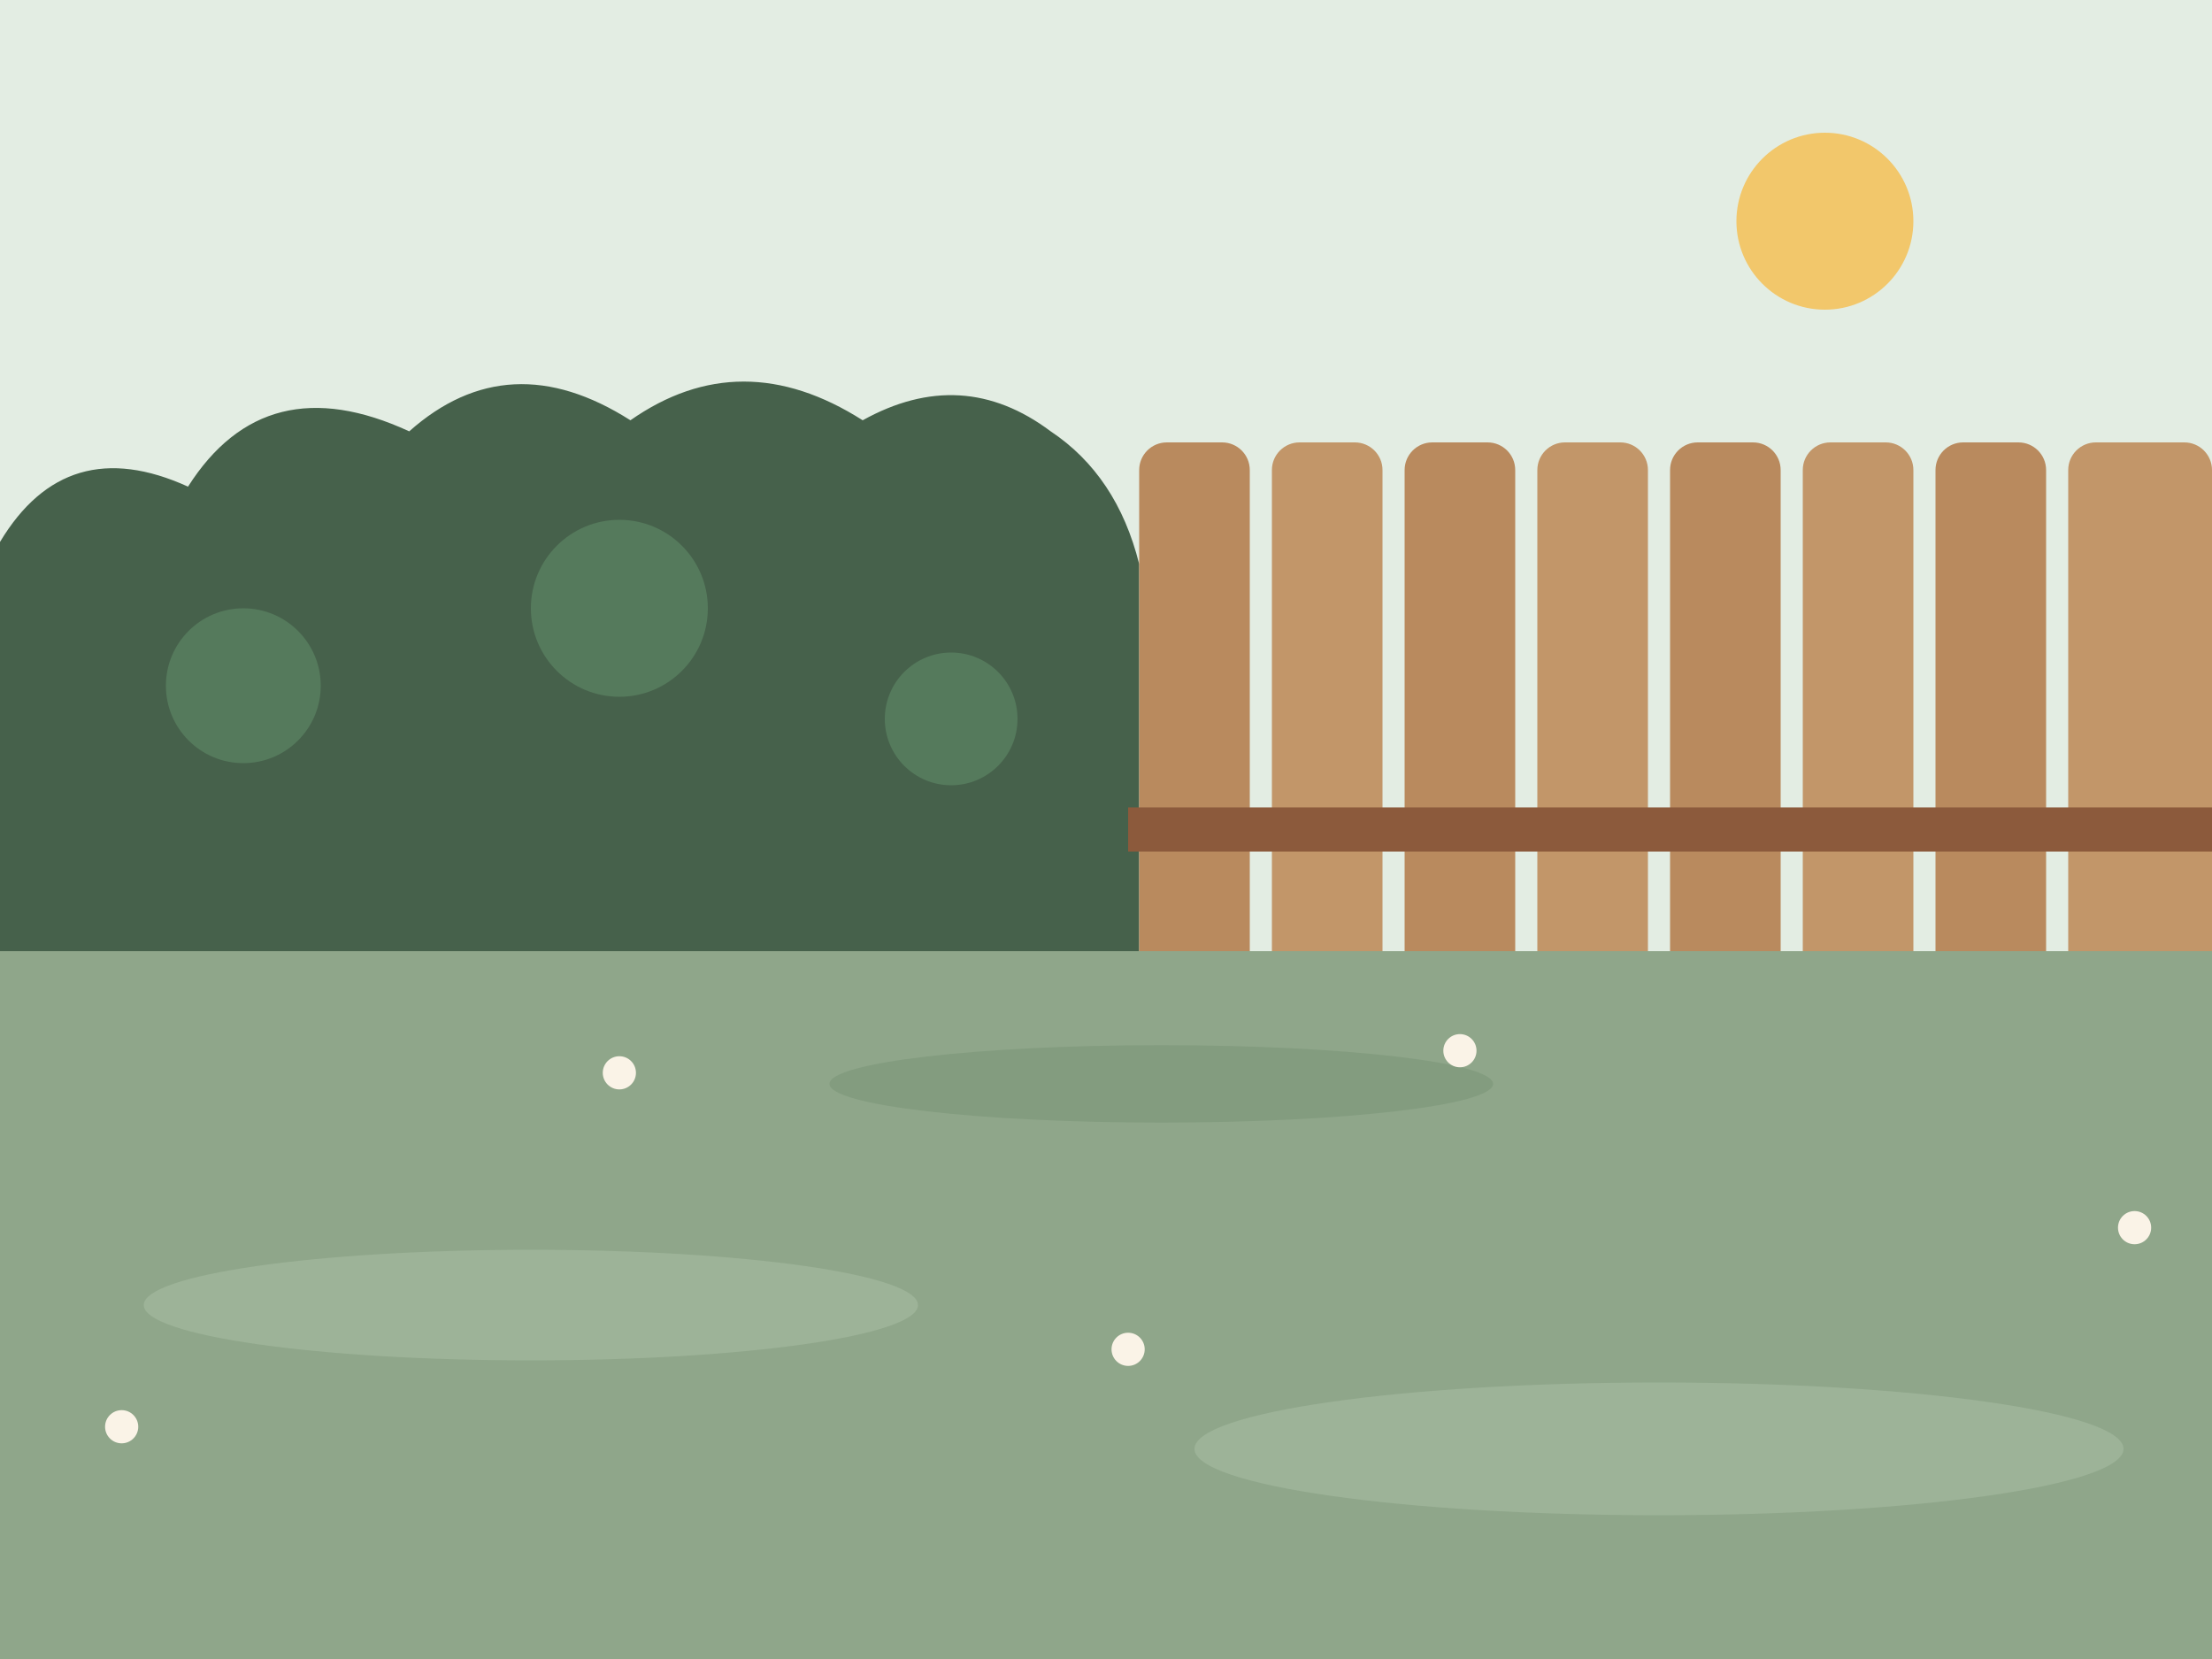
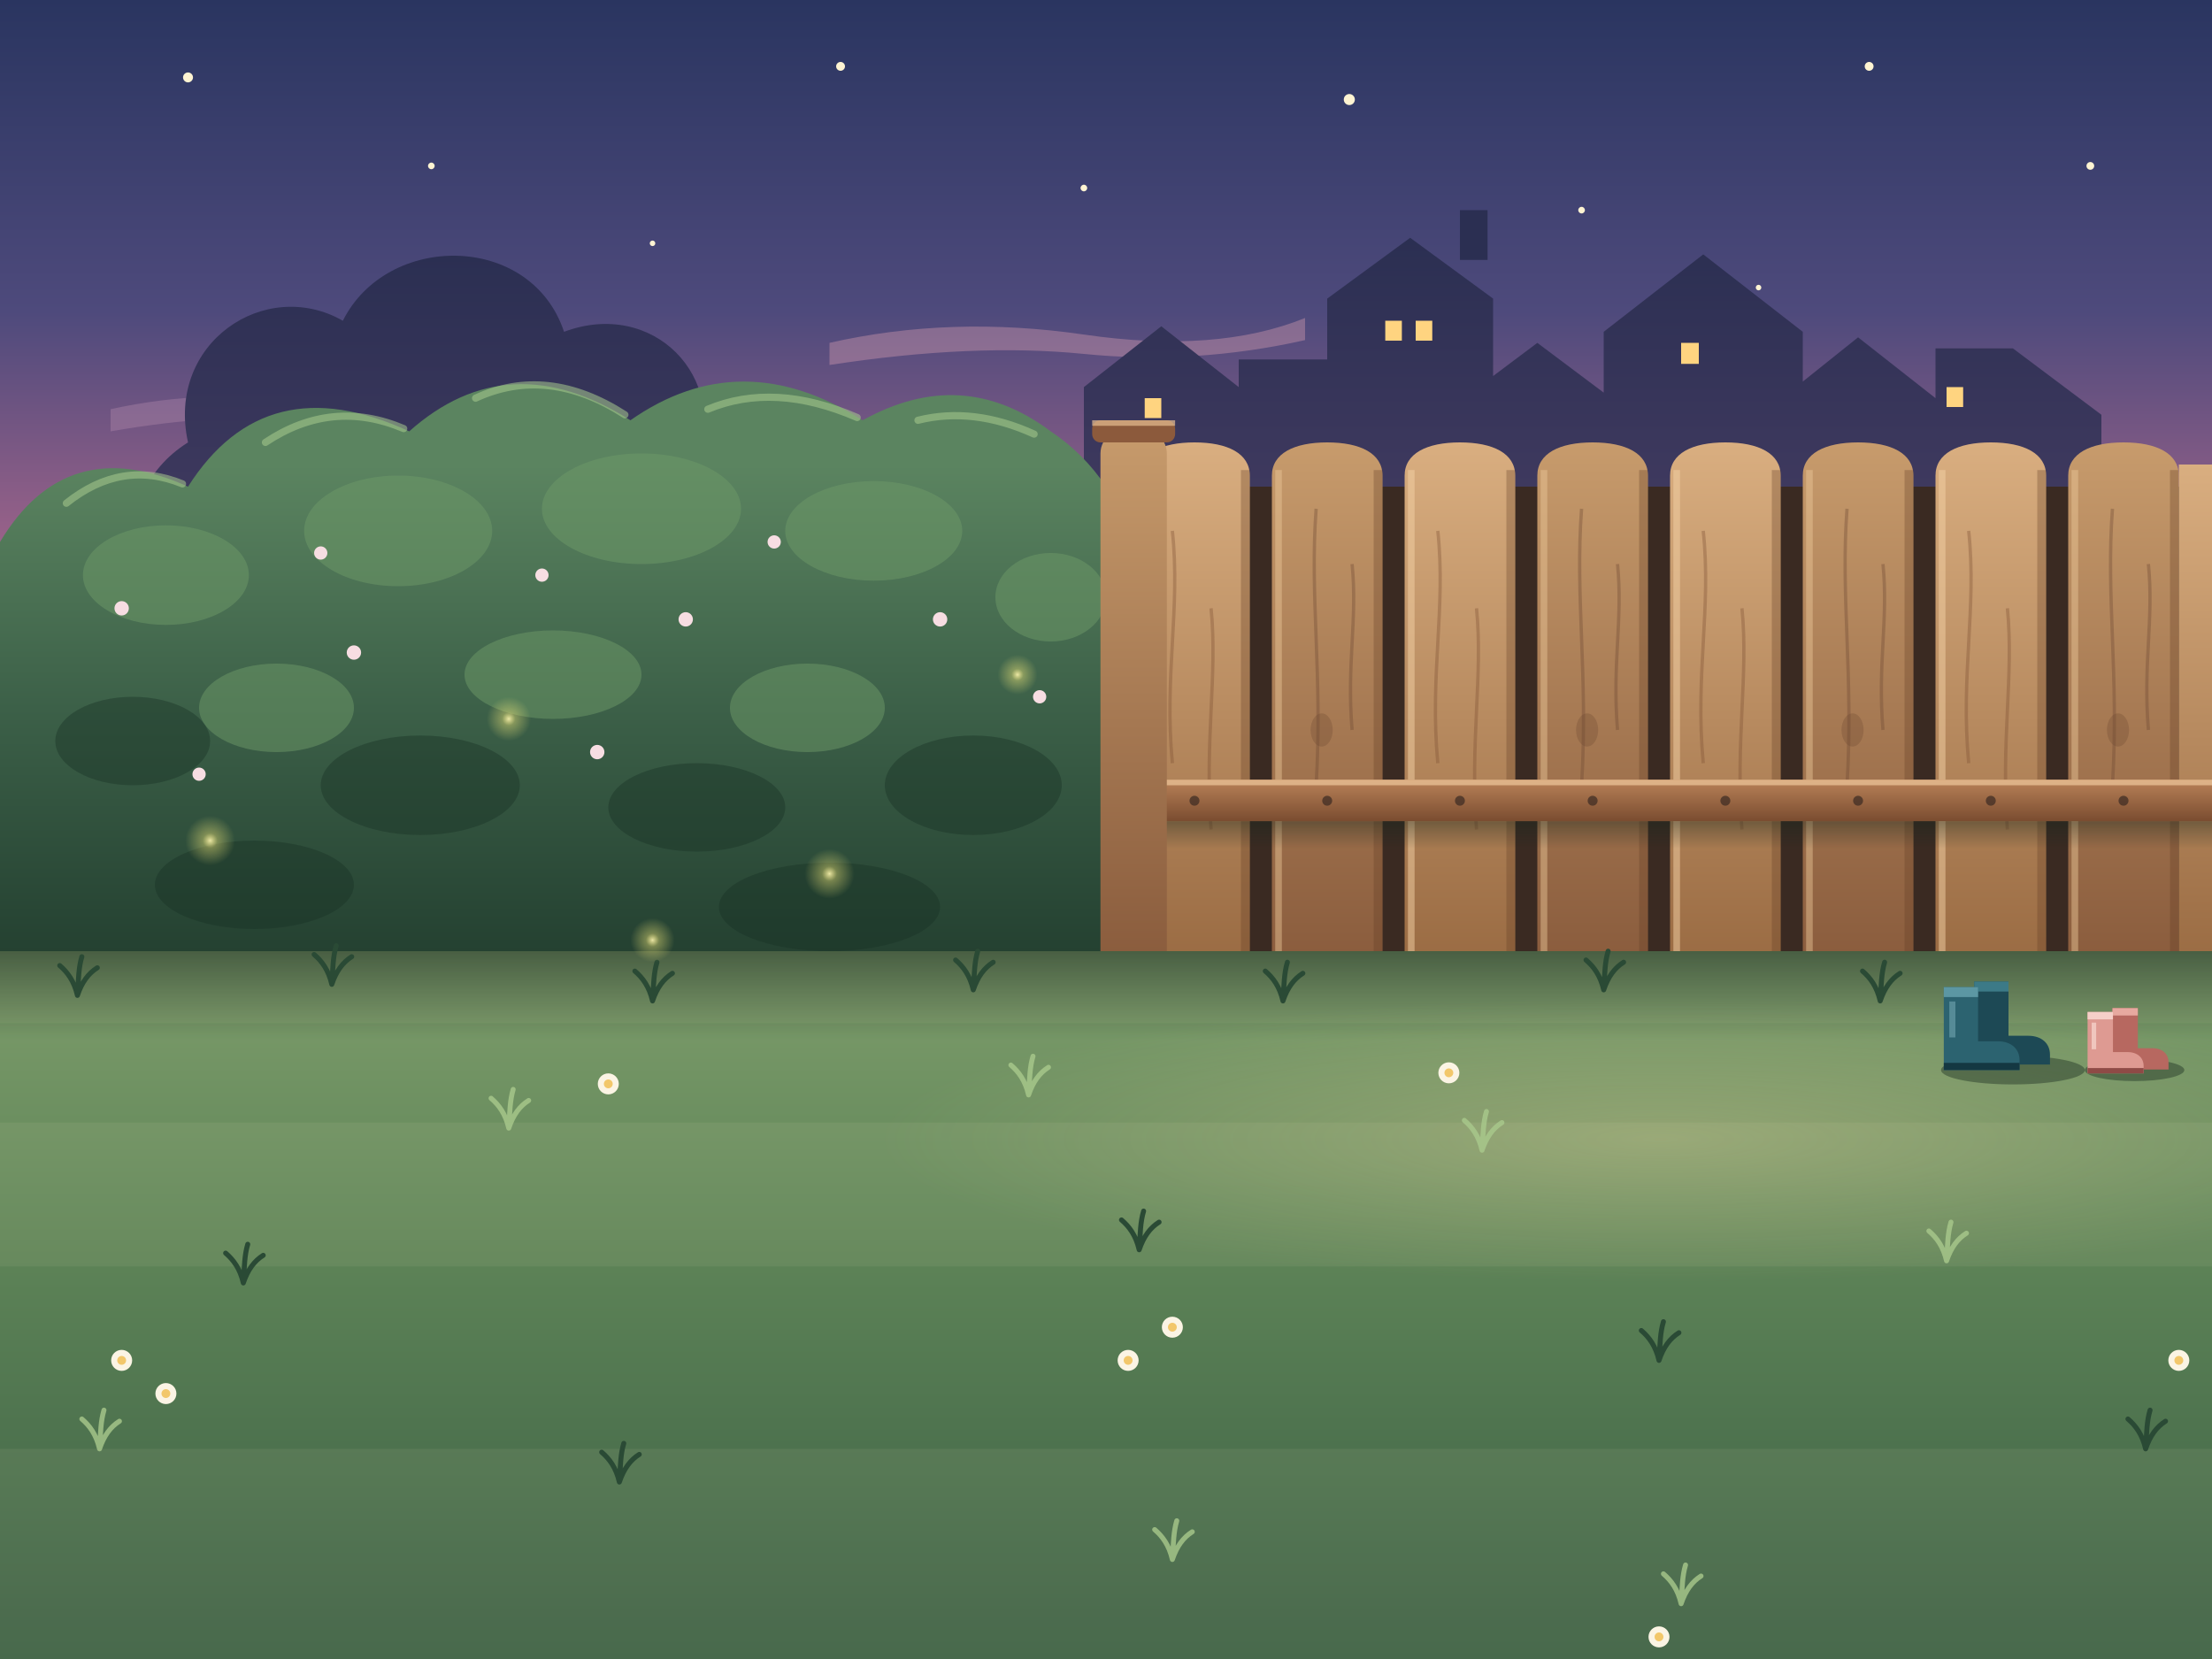
<svg xmlns="http://www.w3.org/2000/svg" viewBox="0 0 400 300">
-   <rect width="400" height="180" fill="#E3EDE3" />
-   <circle cx="330" cy="40" r="16" fill="#F2C76B" />
-   <path d="M0 180V98q12-20 34-10 14-22 40-10 18-16 40-2 20-14 42 0 18-10 34 2 12 8 16 24v78z" fill="#46614B" />
-   <circle cx="44" cy="124" r="14" fill="#557A5C" />
-   <circle cx="112" cy="110" r="16" fill="#557A5C" />
-   <circle cx="172" cy="130" r="12" fill="#557A5C" />
-   <rect x="206" y="80" width="20" height="100" rx="5" fill="#B98A5E" />
-   <rect x="230" y="80" width="20" height="100" rx="5" fill="#C29669" />
-   <rect x="254" y="80" width="20" height="100" rx="5" fill="#B98A5E" />
-   <rect x="278" y="80" width="20" height="100" rx="5" fill="#C29669" />
-   <rect x="302" y="80" width="20" height="100" rx="5" fill="#B98A5E" />
-   <rect x="326" y="80" width="20" height="100" rx="5" fill="#C29669" />
-   <rect x="350" y="80" width="20" height="100" rx="5" fill="#B98A5E" />
-   <rect x="374" y="80" width="26" height="100" rx="5" fill="#C29669" />
-   <rect x="204" y="146" width="196" height="8" fill="#8C5A3C" />
-   <rect y="172" width="400" height="128" fill="#8FA68A" />
-   <ellipse cx="96" cy="236" rx="70" ry="10" fill="#9DB398" />
-   <ellipse cx="300" cy="262" rx="84" ry="12" fill="#9DB398" />
-   <ellipse cx="210" cy="196" rx="60" ry="7" fill="#839C7F" />
-   <circle cx="22" cy="258" r="3" fill="#FAF3E7" />
-   <circle cx="204" cy="244" r="3" fill="#FAF3E7" />
-   <circle cx="386" cy="222" r="3" fill="#FAF3E7" />
-   <circle cx="112" cy="194" r="3" fill="#FAF3E7" />
-   <circle cx="264" cy="190" r="3" fill="#FAF3E7" />
+   <defs>
+     <linearGradient id="garden-sky" gradientUnits="userSpaceOnUse" x1="0" y1="0" x2="0" y2="176">
+       <stop offset="0" stop-color="#2A3560" />
+       <stop offset="0.32" stop-color="#4E4A7C" />
+       <stop offset="0.56" stop-color="#9A6289" />
+       <stop offset="0.76" stop-color="#DE8A72" />
+       <stop offset="0.94" stop-color="#F6BC7E" />
+     </linearGradient>
+     <radialGradient id="garden-glow">
+       <stop offset="0" stop-color="#FFE0A8" stop-opacity="0.6" />
+       <stop offset="1" stop-color="#FFE0A8" stop-opacity="0" />
+     </radialGradient>
+     <linearGradient id="garden-far" x1="0" y1="0" x2="0" y2="1">
+       <stop offset="0" stop-color="#2B2F52" />
+       <stop offset="1" stop-color="#4A3F66" />
+     </linearGradient>
+     <linearGradient id="garden-hedge" gradientUnits="userSpaceOnUse" x1="0" y1="84" x2="0" y2="182">
+       <stop offset="0" stop-color="#5B8460" />
+       <stop offset="0.45" stop-color="#3C6048" />
+       <stop offset="1" stop-color="#1F3A2C" />
+     </linearGradient>
+     <linearGradient id="garden-board-a" x1="0" y1="0" x2="0" y2="1">
+       <stop offset="0" stop-color="#D9AE80" />
+       <stop offset="1" stop-color="#96673F" />
+     </linearGradient>
+     <linearGradient id="garden-board-b" x1="0" y1="0" x2="0" y2="1">
+       <stop offset="0" stop-color="#C79B6C" />
+       <stop offset="1" stop-color="#86583A" />
+     </linearGradient>
+     <linearGradient id="garden-rail" x1="0" y1="0" x2="0" y2="1">
+       <stop offset="0" stop-color="#B98258" />
+       <stop offset="1" stop-color="#7A4C30" />
+     </linearGradient>
+     <linearGradient id="garden-lawn" gradientUnits="userSpaceOnUse" x1="0" y1="172" x2="0" y2="300">
+       <stop offset="0" stop-color="#7F9E6C" />
+       <stop offset="0.4" stop-color="#5F8558" />
+       <stop offset="1" stop-color="#3B5F44" />
+     </linearGradient>
+     <linearGradient id="garden-drop" x1="0" y1="0" x2="0" y2="1">
+       <stop offset="0" stop-color="#14261C" stop-opacity="0.55" />
+       <stop offset="1" stop-color="#14261C" stop-opacity="0" />
+     </linearGradient>
+     <radialGradient id="garden-firefly">
+       <stop offset="0" stop-color="#FFF7B0" stop-opacity="0.9" />
+       <stop offset="0.3" stop-color="#F4E97A" stop-opacity="0.4" />
+       <stop offset="1" stop-color="#F4E97A" stop-opacity="0" />
+     </radialGradient>
+     <g id="garden-plank-a">
+       <path d="M0 100V6c0-4 4-6 10-6s10 2 10 6v94z" fill="url(#garden-board-a)" />
+       <rect x="0.600" y="5" width="1.200" height="95" fill="#F3D2A6" opacity="0.5" />
+       <rect x="18.400" y="5" width="1.600" height="95" fill="#5E3A22" opacity="0.3" />
+       <path d="M6 16c1.500 14-1.500 26 0 42M13 30c1.200 12-1.200 24 0 40" fill="none" stroke="#7A4C30" stroke-width="0.600" opacity="0.35" />
+     </g>
+     <g id="garden-plank-b">
+       <path d="M0 100V6c0-4 4-6 10-6s10 2 10 6v94z" fill="url(#garden-board-b)" />
+       <rect x="0.600" y="5" width="1.200" height="95" fill="#EBC79A" opacity="0.45" />
+       <rect x="18.400" y="5" width="1.600" height="95" fill="#5E3A22" opacity="0.3" />
+       <path d="M8 12c-1.200 16 1.200 30 0 50M14.500 22c1 10-1 18 0 30" fill="none" stroke="#6B4630" stroke-width="0.600" opacity="0.35" />
+       <ellipse cx="9" cy="52" rx="2" ry="3" fill="#6B4630" opacity="0.3" />
+     </g>
+     <g id="garden-boot">
+       <path d="M0 0h6.200v9.800h3.600c2.400 0 3.900 1.400 3.900 3.400V15H0z" />
+     </g>
+     <g id="garden-tuft">
+       <path d="M0 0c-.600-2.600-1.800-4.200-3.200-5.400M0 0c.200-3 .200-5 .800-7M0 0c.800-2.400 2-4 3.600-5" fill="none" stroke-width="0.900" stroke-linecap="round" />
+     </g>
+     <g id="garden-daisy">
+       <circle r="1.900" fill="#FBF4E4" />
+       <circle r="0.800" fill="#F2C76B" />
+     </g>
+   </defs>
+   <rect width="400" height="180" fill="url(#garden-sky)" />
+   <ellipse cx="300" cy="150" rx="210" ry="74" fill="url(#garden-glow)" />
+   <g fill="#FFF4D2">
+     <circle class="fx-twinkle" cx="34" cy="14" r="0.900" />
+     <circle cx="78" cy="30" r="0.600" />
+     <circle class="fx-twinkle" style="animation-delay:-1.400s" cx="152" cy="12" r="0.800" />
+     <circle cx="196" cy="34" r="0.600" />
+     <circle class="fx-twinkle" style="animation-delay:-2.600s" cx="244" cy="18" r="1" />
+     <circle cx="286" cy="38" r="0.600" />
+     <circle class="fx-twinkle" style="animation-delay:-0.700s" cx="338" cy="12" r="0.800" />
+     <circle cx="378" cy="30" r="0.700" />
+     <circle cx="118" cy="44" r="0.500" />
+     <circle cx="318" cy="52" r="0.500" />
+   </g>
+   <path d="M150 62q22-5 46-1.500t40-3v4q-20 4.500-40 2.500t-46 2z" fill="#E9A9B8" opacity="0.35" />
+   <path d="M250 84q26-5 52-2t46-3v4.500q-24 4-46 2.500t-52 2.500z" fill="#FFD3A0" opacity="0.5" />
+   <path d="M20 74q18-4 36-1t30-2.500v3.500q-14 3.500-30 2t-36 2z" fill="#C79AB8" opacity="0.3" />
+   <path d="M40 120c-18-6-22-30-6-40c-4-18 14-30 28-22c8-16 34-16 40 2c16-6 30 8 24 24c14 6 14 28-2 34z" fill="url(#garden-far)" />
+   <path d="M196 110V70l14-11l14 11v-5h16V54l15-11l15 11v14l8-6l12 9V60l18-14l18 14v9l10-8l14 11v-9h14l16 12v41z" fill="url(#garden-far)" />
+   <g fill="#FFD480">
+     <rect x="207" y="72" width="3" height="3.600" />
+     <rect x="250.500" y="58" width="3" height="3.600" />
+     <rect x="256" y="58" width="3" height="3.600" />
+     <rect x="304" y="62" width="3.200" height="3.800" />
+     <rect x="352" y="70" width="3" height="3.600" />
+   </g>
+   <rect x="264" y="38" width="5" height="9" fill="#2B2F52" />
+   <path d="M0 182V98q12-20 34-10q14-22 40-10q18-16 40-2q20-14 42 0q18-10 34 2q12 8 16 24v80z" fill="url(#garden-hedge)" />
+   <g fill="none" stroke="#A8CB8E" stroke-width="1.300" stroke-linecap="round" opacity="0.55">
+     <path d="M12 91q10-8 21-3.500M48 80q12-8 25-2.500M86 72q13-6 27 3M128 74q12-5 27 1.500M166 76q10-2.500 21 2.500" />
+   </g>
+   <g fill="#6E9A68" opacity="0.5">
+     <ellipse cx="30" cy="104" rx="15" ry="9" />
+     <ellipse cx="72" cy="96" rx="17" ry="10" />
+     <ellipse cx="116" cy="92" rx="18" ry="10" />
+     <ellipse cx="158" cy="96" rx="16" ry="9" />
+     <ellipse cx="190" cy="108" rx="10" ry="8" />
+     <ellipse cx="50" cy="128" rx="14" ry="8" />
+     <ellipse cx="100" cy="122" rx="16" ry="8" />
+     <ellipse cx="146" cy="128" rx="14" ry="8" />
+   </g>
+   <g fill="#173024" opacity="0.4">
+     <ellipse cx="24" cy="134" rx="14" ry="8" />
+     <ellipse cx="76" cy="142" rx="18" ry="9" />
+     <ellipse cx="126" cy="146" rx="16" ry="8" />
+     <ellipse cx="176" cy="142" rx="16" ry="9" />
+     <ellipse cx="46" cy="160" rx="18" ry="8" />
+     <ellipse cx="150" cy="164" rx="20" ry="8" />
+   </g>
+   <g fill="#F7DDE2">
+     <circle cx="22" cy="110" r="1.300" />
+     <circle cx="58" cy="100" r="1.200" />
+     <circle cx="64" cy="118" r="1.300" />
+     <circle cx="98" cy="104" r="1.200" />
+     <circle cx="124" cy="112" r="1.300" />
+     <circle cx="140" cy="98" r="1.200" />
+     <circle cx="170" cy="112" r="1.300" />
+     <circle cx="188" cy="126" r="1.200" />
+     <circle cx="36" cy="140" r="1.200" />
+     <circle cx="108" cy="136" r="1.300" />
+   </g>
+   <rect x="204" y="88" width="196" height="92" fill="#3A2A22" />
+   <use href="#garden-plank-a" x="206" y="80" />
+   <use href="#garden-plank-b" x="230" y="80" />
+   <use href="#garden-plank-a" x="254" y="80" />
+   <use href="#garden-plank-b" x="278" y="80" />
+   <use href="#garden-plank-a" x="302" y="80" />
+   <use href="#garden-plank-b" x="326" y="80" />
+   <use href="#garden-plank-a" x="350" y="80" />
+   <use href="#garden-plank-b" x="374" y="80" />
+   <rect x="394" y="84" width="6" height="96" fill="url(#garden-board-a)" />
+   <rect x="204" y="148.500" width="196" height="5" fill="url(#garden-drop)" opacity="0.7" />
+   <rect x="204" y="141" width="196" height="7.500" fill="url(#garden-rail)" />
+   <rect x="204" y="141" width="196" height="1" fill="#E7BE92" opacity="0.8" />
+   <g fill="#3A2A22" opacity="0.7">
+     <circle cx="216" cy="144.800" r="0.900" />
+     <circle cx="240" cy="144.800" r="0.900" />
+     <circle cx="264" cy="144.800" r="0.900" />
+     <circle cx="288" cy="144.800" r="0.900" />
+     <circle cx="312" cy="144.800" r="0.900" />
+     <circle cx="336" cy="144.800" r="0.900" />
+     <circle cx="360" cy="144.800" r="0.900" />
+     <circle cx="384" cy="144.800" r="0.900" />
+   </g>
+   <path d="M199 180V82c0-3 3-5 6-5s6 2 6 5v98z" fill="url(#garden-board-b)" />
+   <rect x="197.500" y="76" width="15" height="4" rx="1.500" fill="#8C5A3C" />
+   <rect x="197.500" y="76" width="15" height="1" fill="#E7BE92" opacity="0.7" />
+   <rect y="172" width="400" height="128" fill="url(#garden-lawn)" />
+   <g fill="#FFF3C4" opacity="0.07">
+     <rect y="172" width="400" height="13" />
+     <rect y="203" width="400" height="26" />
+     <rect y="262" width="400" height="38" />
+   </g>
+   <ellipse cx="300" cy="206" rx="140" ry="26" fill="url(#garden-glow)" opacity="0.45" />
+   <rect y="172" width="400" height="16" fill="url(#garden-drop)" />
+   <g stroke="#2A4A35">
+     <use href="#garden-tuft" x="14" y="180" />
+     <use href="#garden-tuft" x="60" y="178" />
+     <use href="#garden-tuft" x="118" y="181" />
+     <use href="#garden-tuft" x="176" y="179" />
+     <use href="#garden-tuft" x="232" y="181" />
+     <use href="#garden-tuft" x="290" y="179" />
+     <use href="#garden-tuft" x="340" y="181" />
+     <use href="#garden-tuft" x="44" y="232" />
+     <use href="#garden-tuft" x="206" y="226" />
+     <use href="#garden-tuft" x="300" y="246" />
+     <use href="#garden-tuft" x="112" y="268" />
+     <use href="#garden-tuft" x="388" y="262" />
+   </g>
+   <g stroke="#A9C98C" opacity="0.8">
+     <use href="#garden-tuft" x="92" y="204" />
+     <use href="#garden-tuft" x="186" y="198" />
+     <use href="#garden-tuft" x="268" y="208" />
+     <use href="#garden-tuft" x="352" y="228" />
+     <use href="#garden-tuft" x="18" y="262" />
+     <use href="#garden-tuft" x="212" y="282" />
+     <use href="#garden-tuft" x="304" y="290" />
+   </g>
+   <use href="#garden-daisy" x="22" y="246" />
+   <use href="#garden-daisy" x="30" y="252" />
+   <use href="#garden-daisy" x="110" y="196" />
+   <use href="#garden-daisy" x="204" y="246" />
+   <use href="#garden-daisy" x="212" y="240" />
+   <use href="#garden-daisy" x="262" y="194" />
+   <use href="#garden-daisy" x="394" y="246" />
+   <use href="#garden-daisy" x="300" y="296" />
+   <ellipse cx="364" cy="193.500" rx="13" ry="2.600" fill="#14261C" opacity="0.4" />
+   <ellipse cx="386" cy="193.500" rx="9" ry="2" fill="#14261C" opacity="0.4" />
+   <g transform="translate(357 177.500)">
+     <use href="#garden-boot" fill="#1D4955" />
+     <rect width="6.200" height="1.800" fill="#3C7A87" />
+   </g>
+   <g transform="translate(351.500 178.500)">
+     <use href="#garden-boot" fill="#2C6370" />
+     <rect width="6.200" height="1.800" fill="#5C97A3" />
+     <rect x="1" y="2.600" width="1.100" height="6.500" fill="#7FB3BE" opacity="0.5" />
+     <rect y="13.700" width="13.700" height="1.300" fill="#143842" />
+   </g>
+   <g transform="translate(382 182.300) scale(0.740)">
+     <use href="#garden-boot" fill="#B76860" />
+     <rect width="6.200" height="1.800" fill="#E7A9A0" />
+   </g>
+   <g transform="translate(377.500 183) scale(0.740)">
+     <use href="#garden-boot" fill="#DE9A92" />
+     <rect width="6.200" height="1.800" fill="#F6CFC8" />
+     <rect x="1" y="2.600" width="1.100" height="6.500" fill="#FBE3DC" opacity="0.6" />
+     <rect y="13.700" width="13.700" height="1.300" fill="#8E4A46" />
+   </g>
+   <g>
+     <circle class="fx-twinkle" cx="38" cy="152" r="4.500" fill="url(#garden-firefly)" />
+     <circle class="fx-twinkle" style="animation-delay:-1.100s" cx="92" cy="130" r="4" fill="url(#garden-firefly)" />
+     <circle class="fx-twinkle" style="animation-delay:-2.200s" cx="150" cy="158" r="4.500" fill="url(#garden-firefly)" />
+     <circle class="fx-twinkle" style="animation-delay:-0.500s" cx="184" cy="122" r="3.600" fill="url(#garden-firefly)" />
+     <circle class="fx-twinkle" style="animation-delay:-1.800s" cx="118" cy="170" r="4" fill="url(#garden-firefly)" />
+   </g>
</svg>
